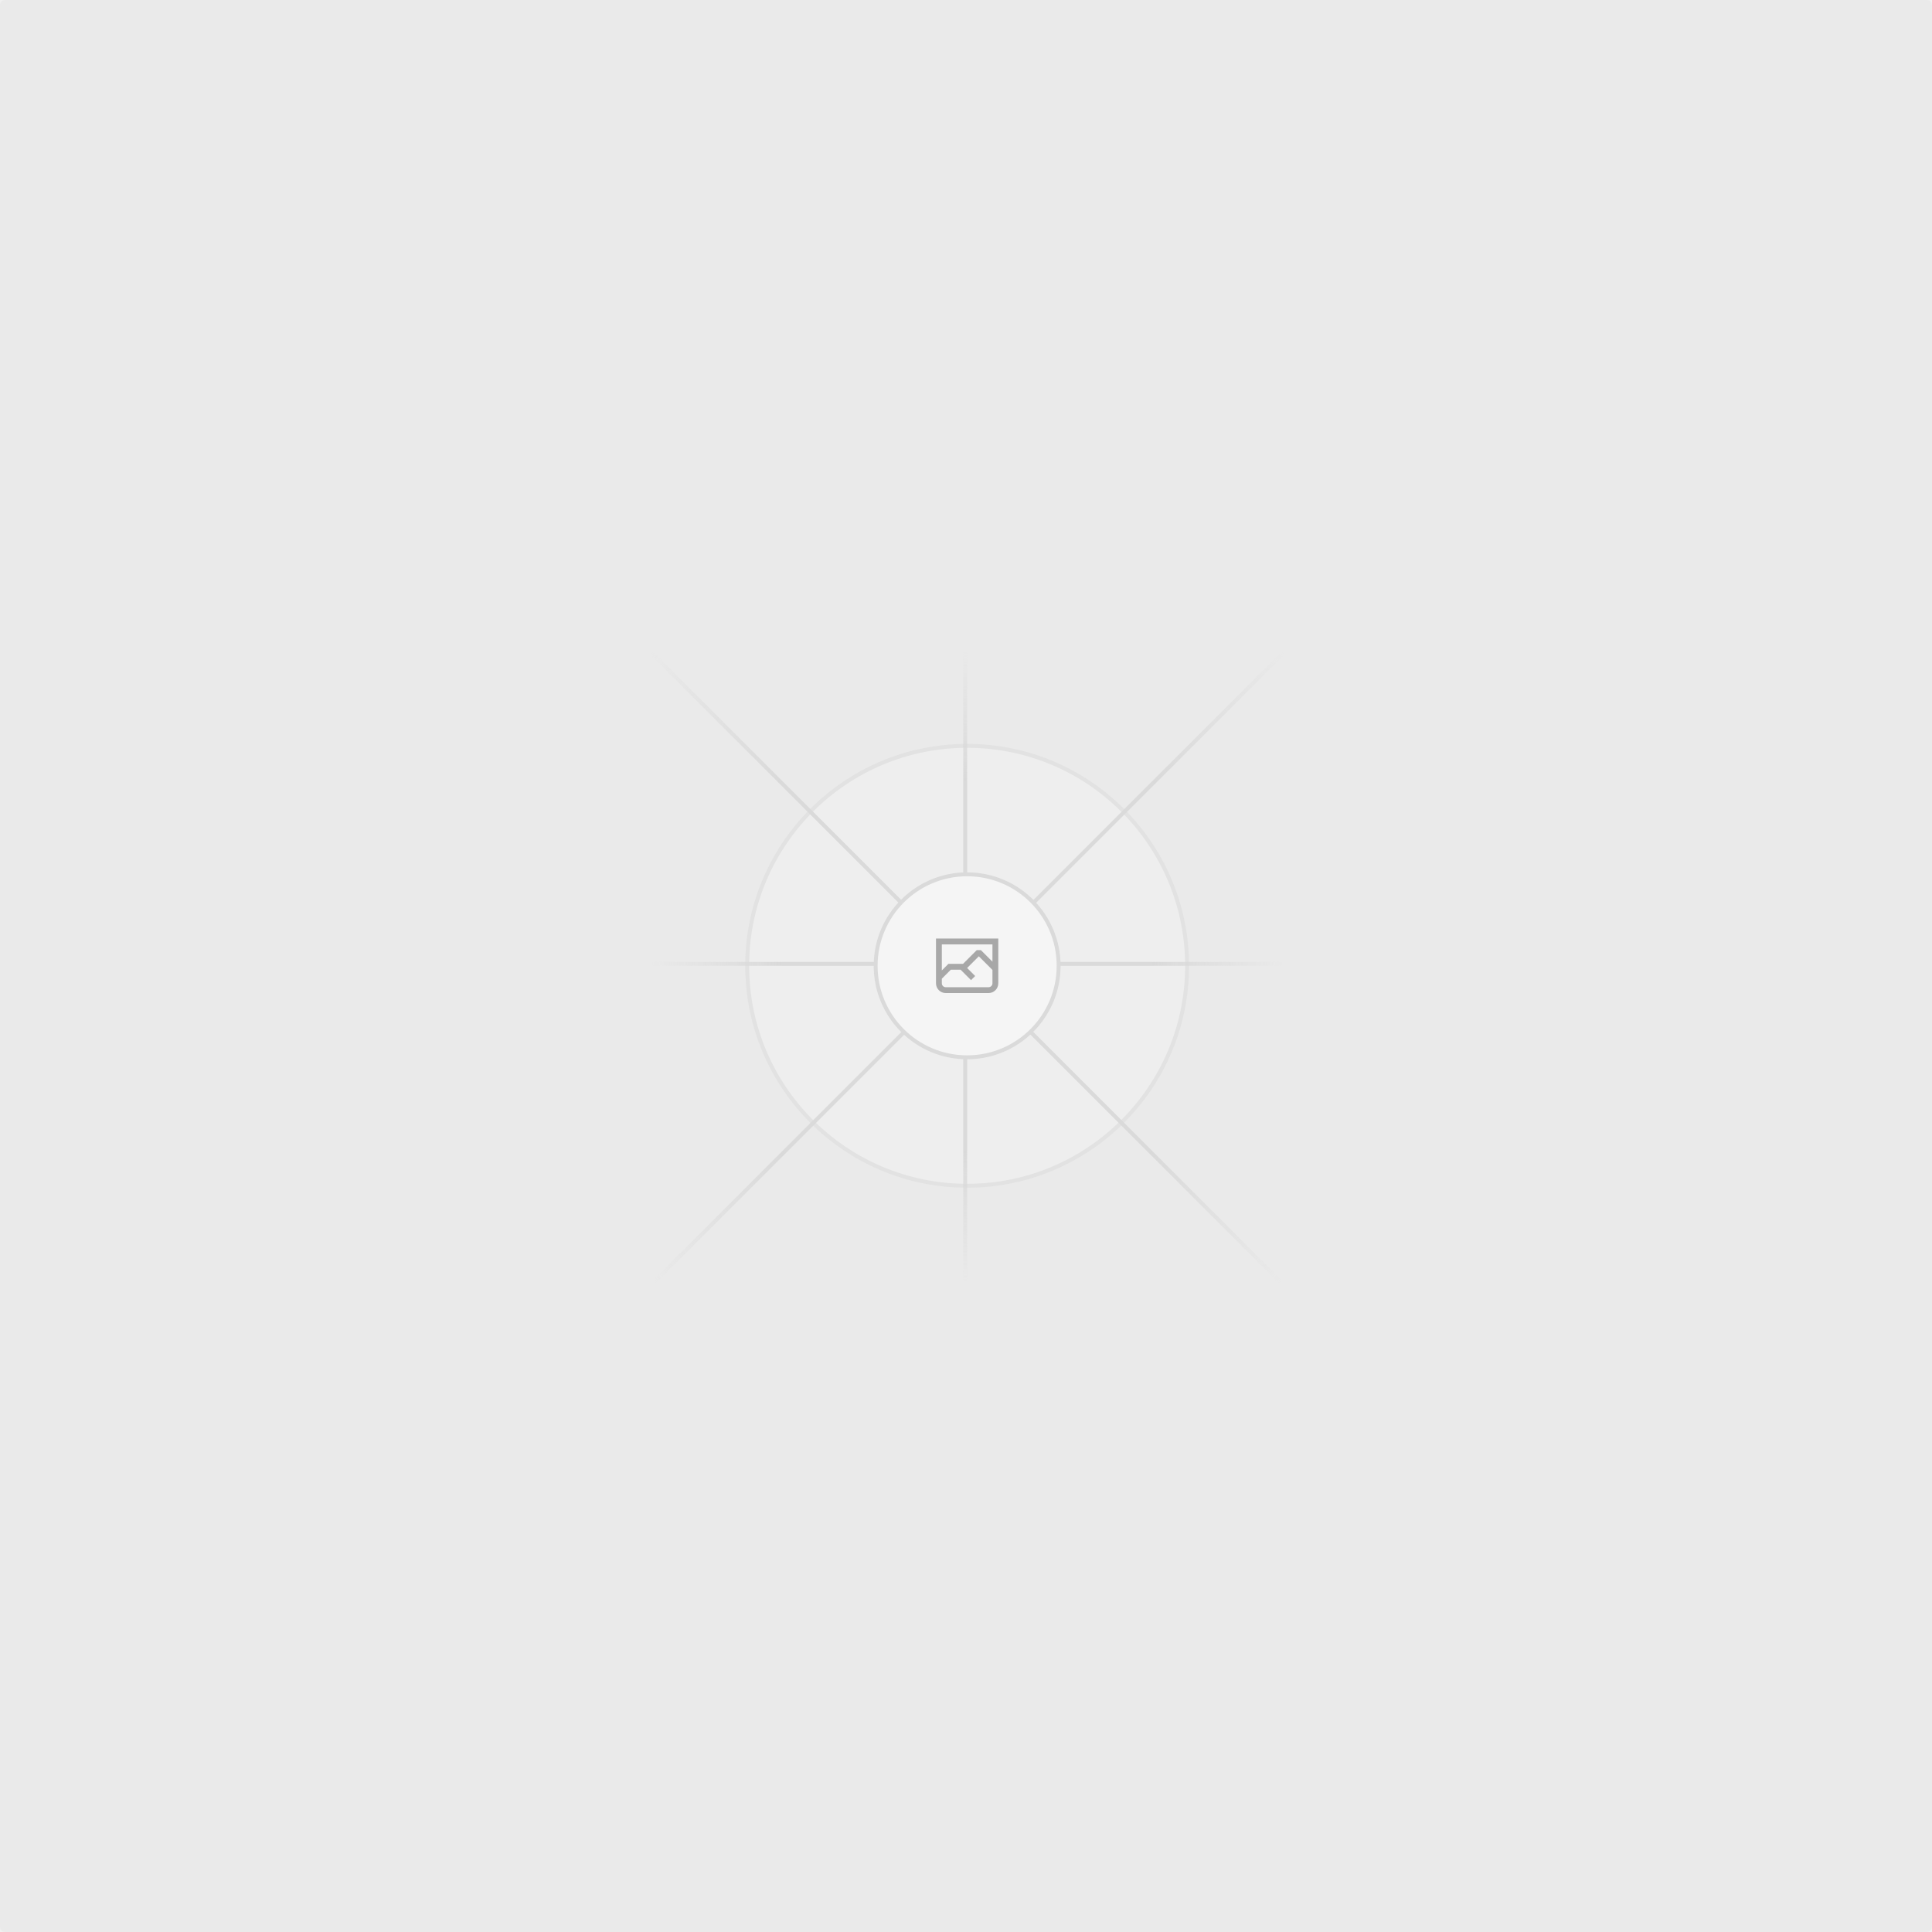
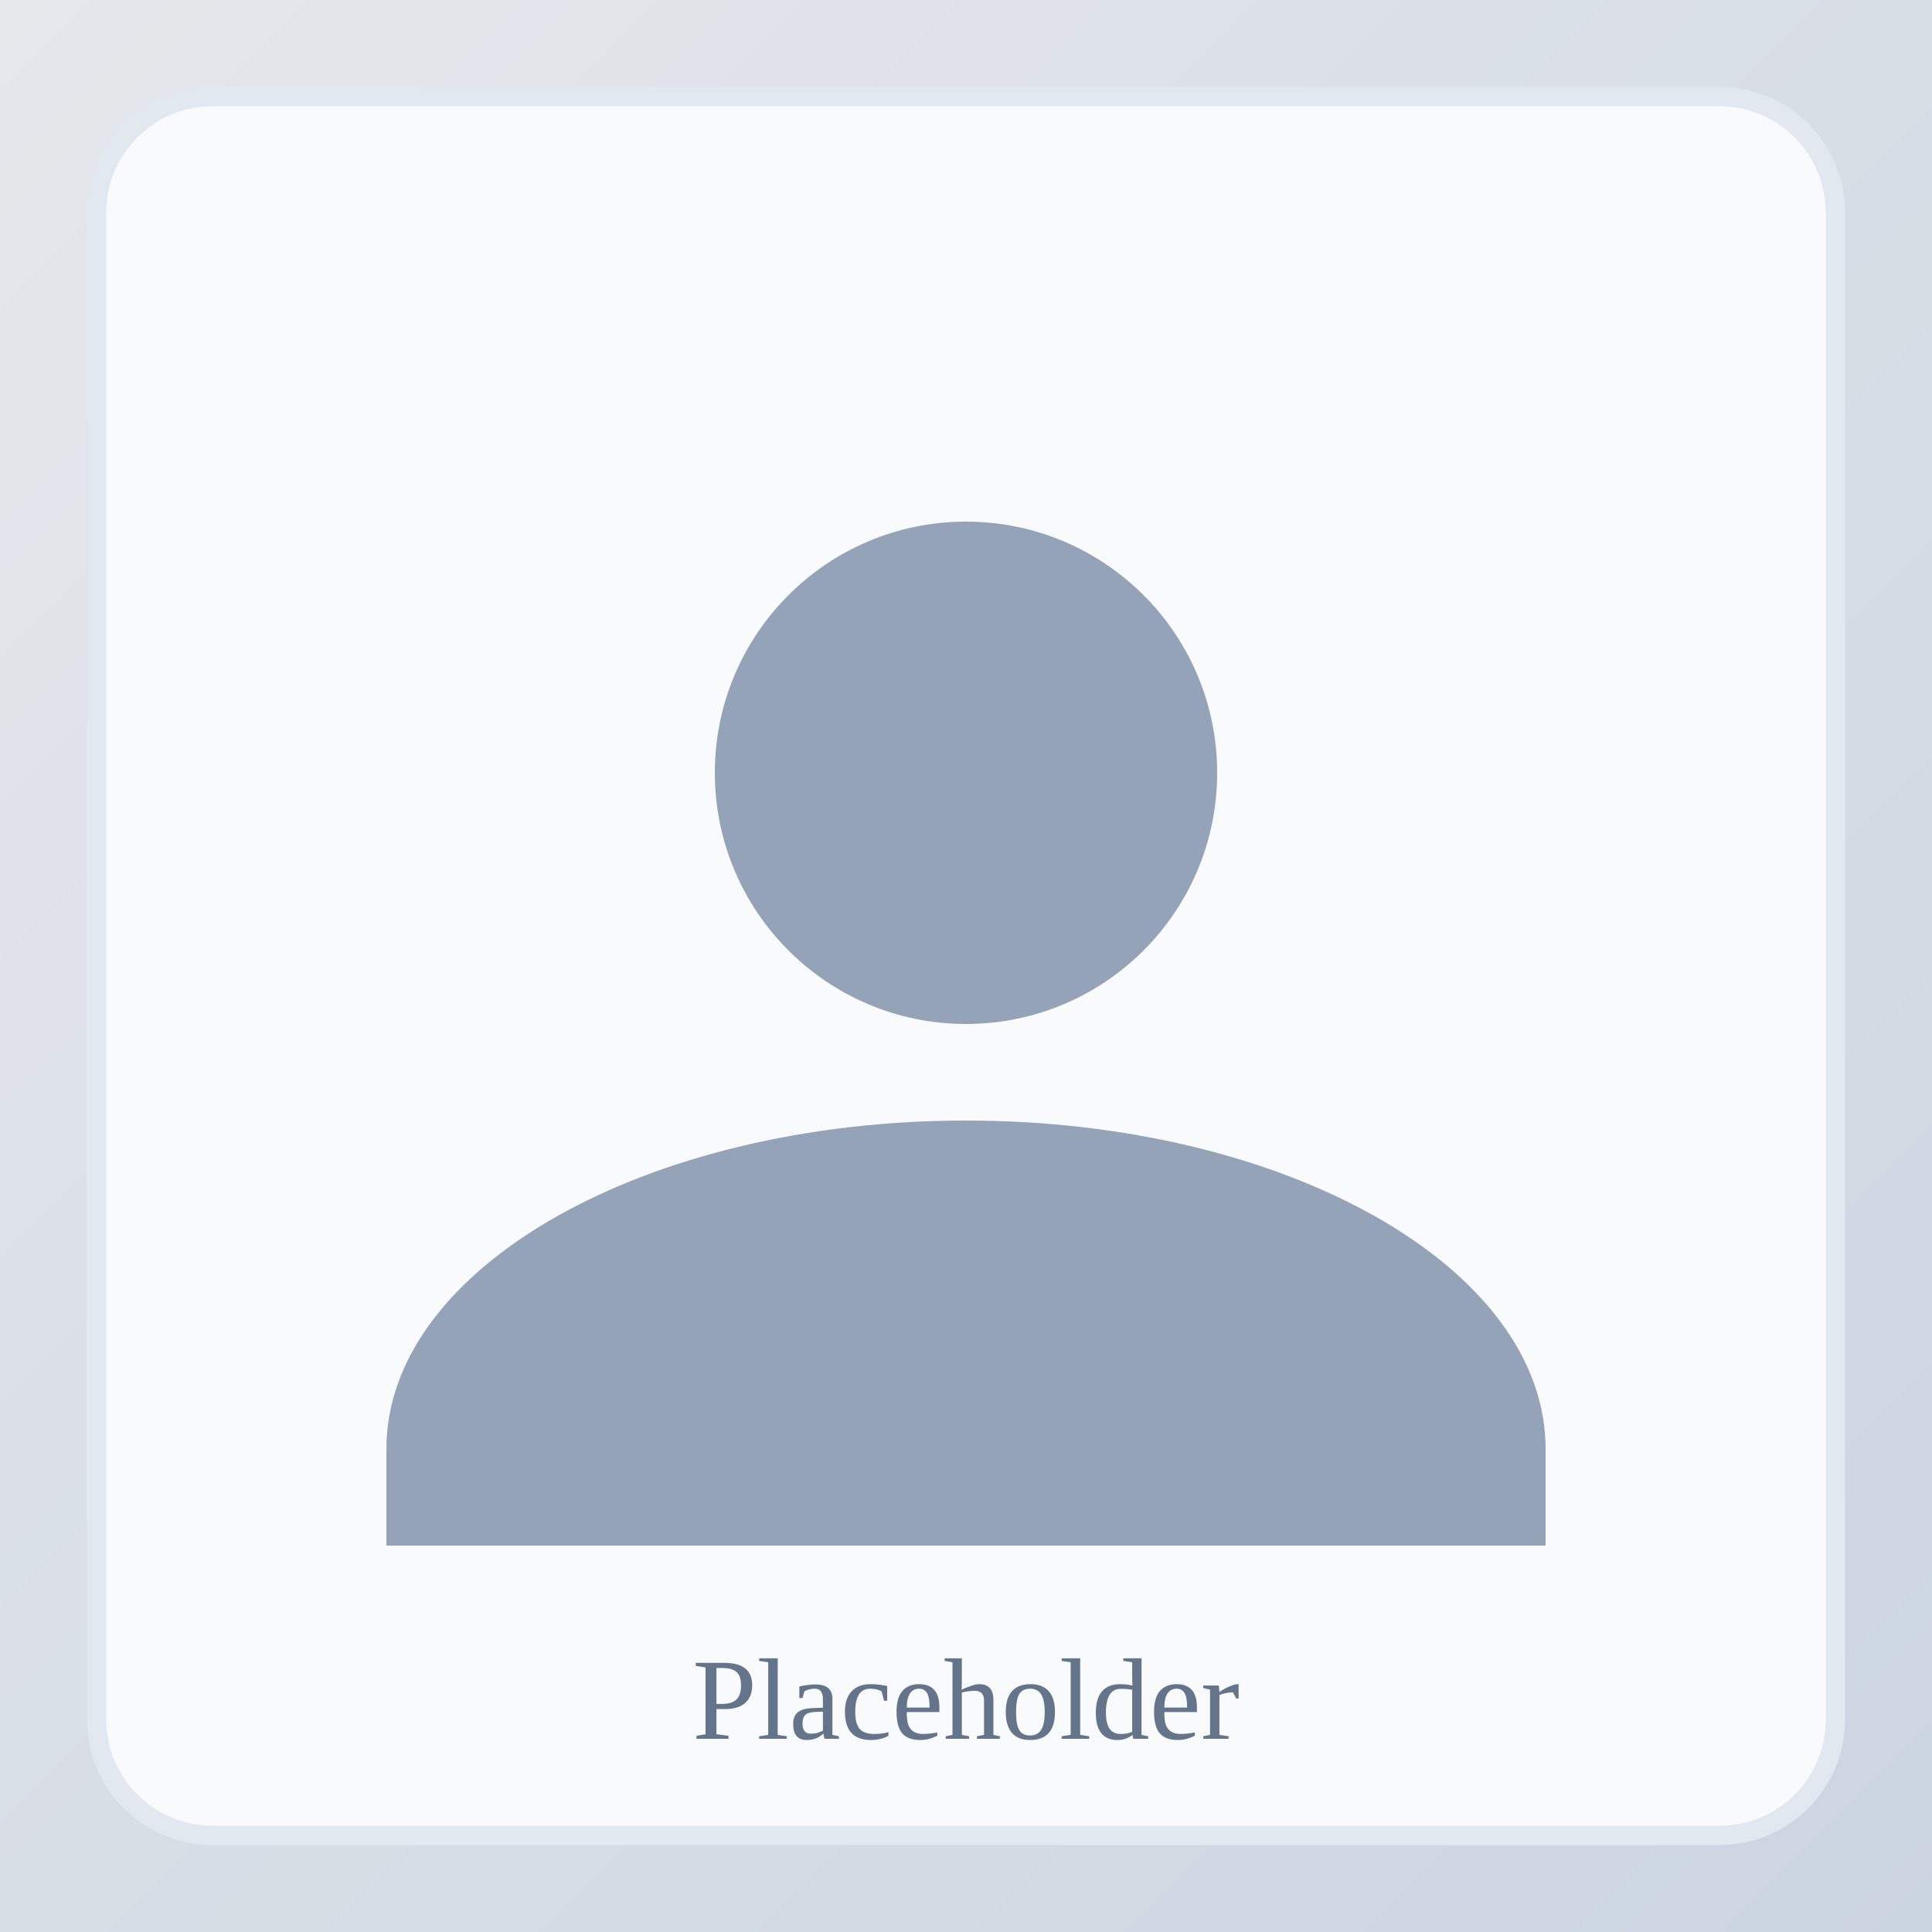
- <svg xmlns="http://www.w3.org/2000/svg" width="1200" height="1200" fill="none">
-   <rect width="1200" height="1200" fill="#EAEAEA" rx="3" />
-   <g opacity=".5">
-     <g opacity=".5">
-       <path fill="#FAFAFA" d="M600.709 736.5c-75.454 0-136.621-61.167-136.621-136.62 0-75.454 61.167-136.621 136.621-136.621 75.453 0 136.62 61.167 136.62 136.621 0 75.453-61.167 136.62-136.62 136.62Z" />
-       <path stroke="#C9C9C9" stroke-width="2.418" d="M600.709 736.5c-75.454 0-136.621-61.167-136.621-136.62 0-75.454 61.167-136.621 136.621-136.621 75.453 0 136.62 61.167 136.62 136.621 0 75.453-61.167 136.62-136.62 136.62Z" />
-     </g>
-     <path stroke="url(#a)" stroke-width="2.418" d="M0-1.209h553.581" transform="scale(1 -1) rotate(45 1163.11 91.165)" />
-     <path stroke="url(#b)" stroke-width="2.418" d="M404.846 598.671h391.726" />
-     <path stroke="url(#c)" stroke-width="2.418" d="M599.5 795.742V404.017" />
-     <path stroke="url(#d)" stroke-width="2.418" d="m795.717 796.597-391.441-391.44" />
-     <path fill="#fff" d="M600.709 656.704c-31.384 0-56.825-25.441-56.825-56.824 0-31.384 25.441-56.825 56.825-56.825 31.383 0 56.824 25.441 56.824 56.825 0 31.383-25.441 56.824-56.824 56.824Z" />
-     <g clip-path="url(#e)">
-       <path fill="#666" fill-rule="evenodd" d="M616.426 586.58h-31.434v16.176l3.553-3.554.531-.531h9.068l.074-.074 8.463-8.463h2.565l7.18 7.181V586.58Zm-15.715 14.654 3.698 3.699 1.283 1.282-2.565 2.565-1.282-1.283-5.2-5.199h-6.066l-5.514 5.514-.073.073v2.876a2.418 2.418 0 0 0 2.418 2.418h26.598a2.418 2.418 0 0 0 2.418-2.418v-8.317l-8.463-8.463-7.181 7.181-.071.072Zm-19.347 5.442v4.085a6.045 6.045 0 0 0 6.046 6.045h26.598a6.044 6.044 0 0 0 6.045-6.045v-7.108l1.356-1.355-1.282-1.283-.074-.073v-17.989h-38.689v23.43l-.146.146.146.147Z" clip-rule="evenodd" />
-     </g>
-     <path stroke="#C9C9C9" stroke-width="2.418" d="M600.709 656.704c-31.384 0-56.825-25.441-56.825-56.824 0-31.384 25.441-56.825 56.825-56.825 31.383 0 56.824 25.441 56.824 56.825 0 31.383-25.441 56.824-56.824 56.824Z" />
+ <svg xmlns="http://www.w3.org/2000/svg" width="200" height="200" viewBox="0 0 200 200">
+   <defs>
+     <linearGradient id="g" x1="0" y1="0" x2="1" y2="1">
+       <stop offset="0%" stop-color="#e5e7eb" />
+       <stop offset="100%" stop-color="#cbd5e1" />
+     </linearGradient>
+   </defs>
+   <rect x="0" y="0" width="200" height="200" fill="url(#g)" />
+   <rect x="10" y="10" width="180" height="180" rx="12" ry="12" fill="#f8fafc" stroke="#e2e8f0" stroke-width="2" />
+   <g fill="#94a3b8">
+     <circle cx="100" cy="80" r="26" />
+     <path d="M40 150a60 34 0 0 1 120 0v10H40z" />
  </g>
-   <defs>
-     <linearGradient id="a" x1="554.061" x2="-.48" y1=".083" y2=".087" gradientUnits="userSpaceOnUse">
-       <stop stop-color="#C9C9C9" stop-opacity="0" />
-       <stop offset=".208" stop-color="#C9C9C9" />
-       <stop offset=".792" stop-color="#C9C9C9" />
-       <stop offset="1" stop-color="#C9C9C9" stop-opacity="0" />
-     </linearGradient>
-     <linearGradient id="b" x1="796.912" x2="404.507" y1="599.963" y2="599.965" gradientUnits="userSpaceOnUse">
-       <stop stop-color="#C9C9C9" stop-opacity="0" />
-       <stop offset=".208" stop-color="#C9C9C9" />
-       <stop offset=".792" stop-color="#C9C9C9" />
-       <stop offset="1" stop-color="#C9C9C9" stop-opacity="0" />
-     </linearGradient>
-     <linearGradient id="c" x1="600.792" x2="600.794" y1="403.677" y2="796.082" gradientUnits="userSpaceOnUse">
-       <stop stop-color="#C9C9C9" stop-opacity="0" />
-       <stop offset=".208" stop-color="#C9C9C9" />
-       <stop offset=".792" stop-color="#C9C9C9" />
-       <stop offset="1" stop-color="#C9C9C9" stop-opacity="0" />
-     </linearGradient>
-     <linearGradient id="d" x1="404.85" x2="796.972" y1="403.903" y2="796.02" gradientUnits="userSpaceOnUse">
-       <stop stop-color="#C9C9C9" stop-opacity="0" />
-       <stop offset=".208" stop-color="#C9C9C9" />
-       <stop offset=".792" stop-color="#C9C9C9" />
-       <stop offset="1" stop-color="#C9C9C9" stop-opacity="0" />
-     </linearGradient>
-     <clipPath id="e">
-       <path fill="#fff" d="M581.364 580.535h38.689v38.689h-38.689z" />
-     </clipPath>
-   </defs>
+   <text x="100" y="180" font-size="12" text-anchor="middle" fill="#64748b">Placeholder</text>
</svg>
